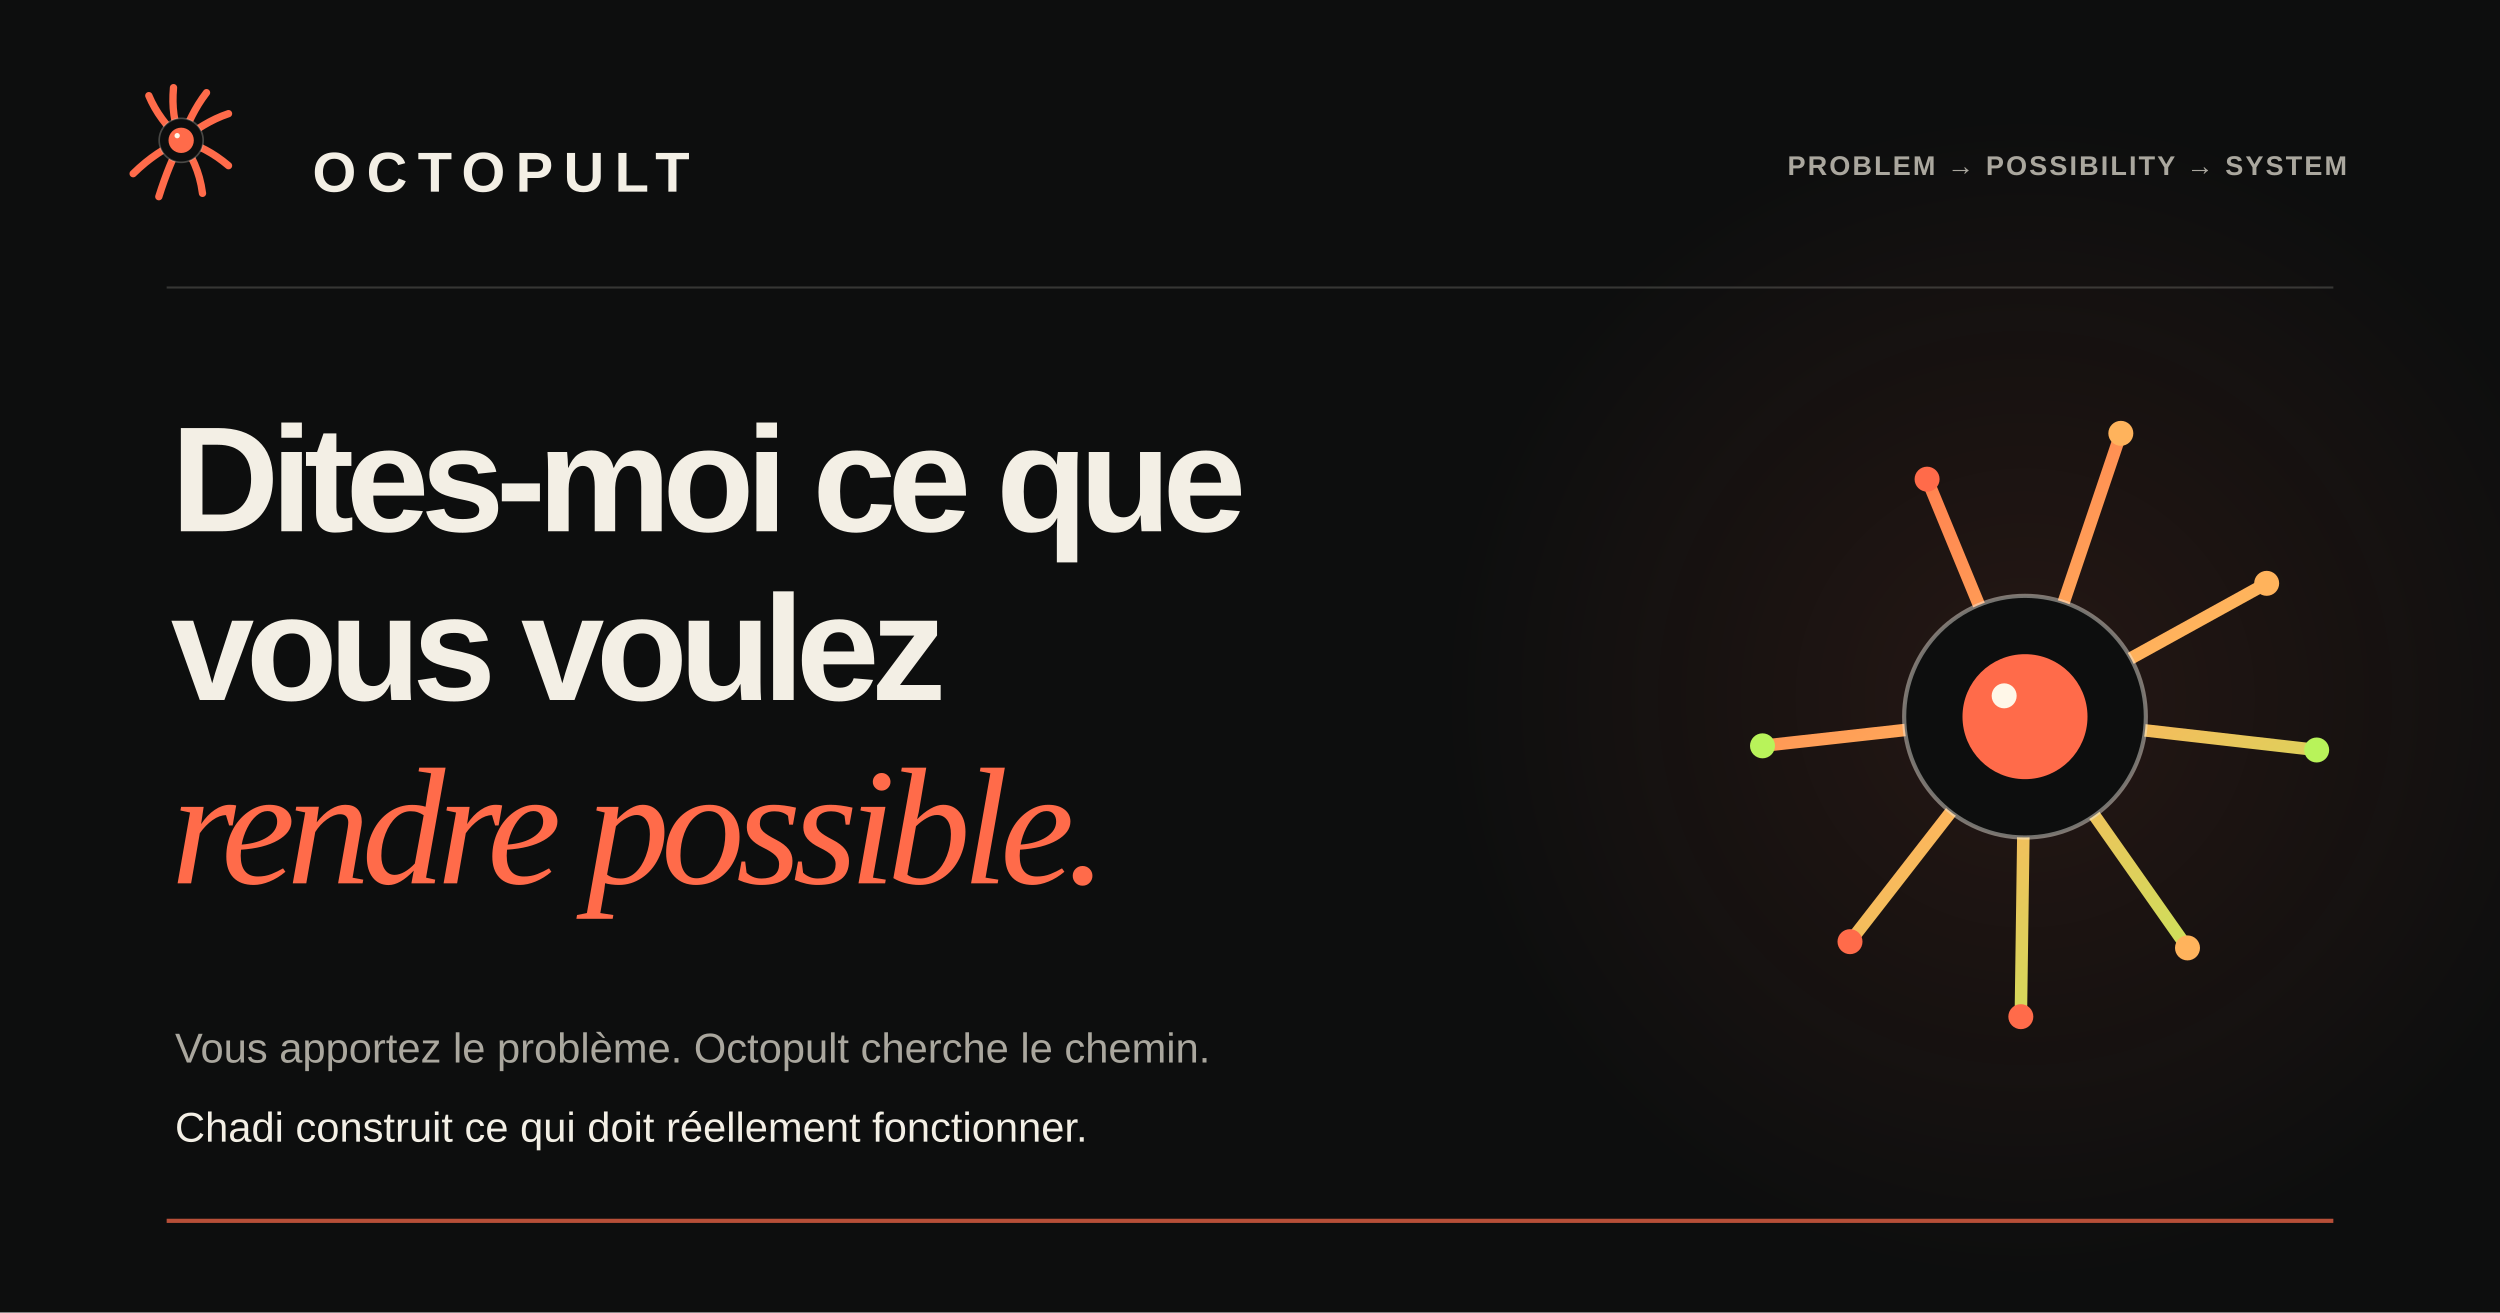
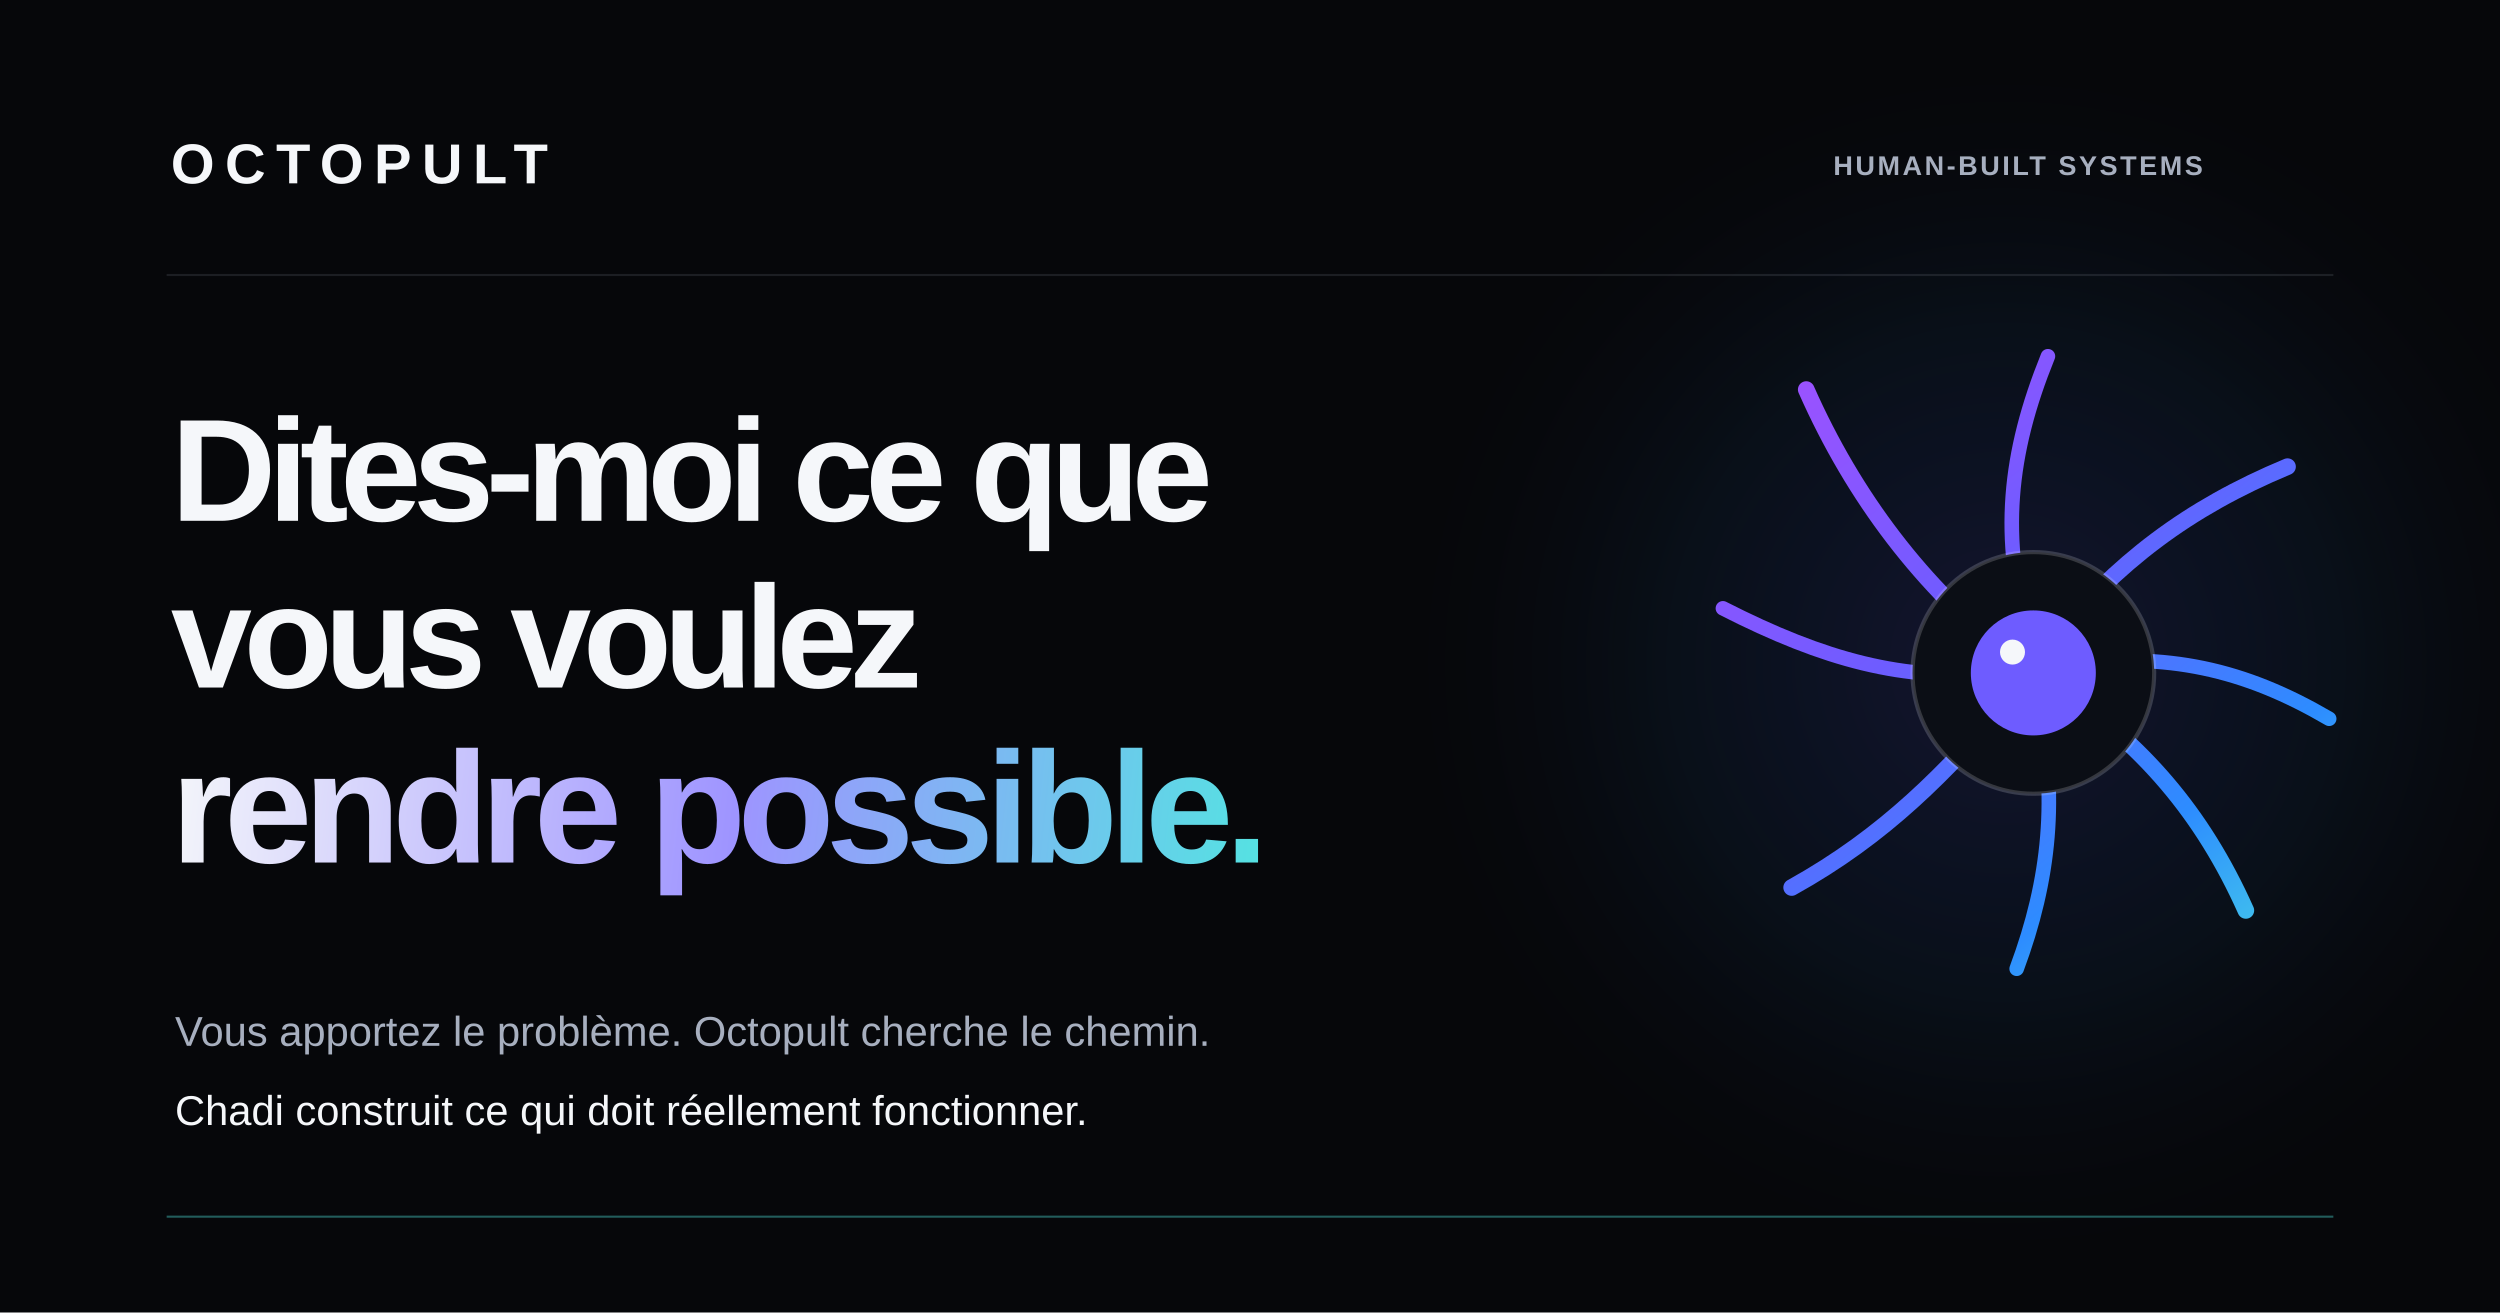
<svg xmlns="http://www.w3.org/2000/svg" width="1200" height="630" viewBox="0 0 1200 630" fill="none">
-   <rect width="1200" height="630" fill="#0D0E0E" />
  <defs>
-     <radialGradient id="halo" cx="0" cy="0" r="1" gradientUnits="userSpaceOnUse" gradientTransform="translate(972 335) rotate(90) scale(280)">
-       <stop stop-color="#FF6B4A" stop-opacity=".10" />
-       <stop offset="1" stop-color="#FF6B4A" stop-opacity="0" />
+     <radialGradient id="halo" cx="0" cy="0" r="1" gradientUnits="userSpaceOnUse" gradientTransform="translate(963 318) rotate(90) scale(300)">
+       <stop stop-color="#6E5CFF" stop-opacity=".15" />
+       <stop offset=".55" stop-color="#2D8CFF" stop-opacity=".06" />
+       <stop offset="1" stop-color="#06070A" stop-opacity="0" />
    </radialGradient>
-     <linearGradient id="energy" x1="875" y1="190" x2="1085" y2="495" gradientUnits="userSpaceOnUse">
-       <stop stop-color="#FF6B4A" />
-       <stop offset=".52" stop-color="#FFB35C" />
-       <stop offset="1" stop-color="#B8F35A" />
+     <linearGradient id="flow" x1="840" y1="165" x2="1100" y2="500" gradientUnits="userSpaceOnUse">
+       <stop stop-color="#A450FF" />
+       <stop offset=".38" stop-color="#6E5CFF" />
+       <stop offset=".72" stop-color="#2D8CFF" />
+       <stop offset="1" stop-color="#4FE8E0" />
+     </linearGradient>
+     <linearGradient id="headline" x1="80" y1="360" x2="625" y2="420" gradientUnits="userSpaceOnUse">
+       <stop stop-color="#F5F7FA" />
+       <stop offset=".5" stop-color="#9E94FF" />
+       <stop offset="1" stop-color="#4FE8E0" />
    </linearGradient>
  </defs>
-   <circle cx="972" cy="335" r="280" fill="url(#halo)" />
-   <line x1="80" y1="138" x2="1120" y2="138" stroke="#F3EFE5" stroke-opacity=".18" />
-   <line x1="80" y1="586" x2="1120" y2="586" stroke="#FF6B4A" stroke-opacity=".7" stroke-width="2" />
-   <g transform="translate(46 28) scale(.16)">
-     <path d="M256 246C212 204 180 162 159 112M256 246C234 194 228 146 233 88M256 246C277 194 296 150 332 103M256 246C302 213 344 184 398 166M256 246C307 260 352 283 398 322M256 246C287 292 311 337 320 405M256 246C232 297 211 345 189 415M256 246C206 270 162 297 112 346" stroke="url(#energy)" stroke-width="22" stroke-linecap="round" />
-     <circle cx="256" cy="246" r="66" fill="#0D0E0E" stroke="#F3EFE5" stroke-opacity=".26" stroke-width="5" />
-     <circle cx="256" cy="246" r="38" fill="#FF6B4A" />
-     <circle cx="244" cy="232" r="8" fill="#FFF7E8" />
+   <rect width="1200" height="630" fill="#06070A" />
+   <circle cx="963" cy="318" r="300" fill="url(#halo)" />
+   <line x1="80" y1="132" x2="1120" y2="132" stroke="#A7AFBF" stroke-opacity=".14" />
+   <line x1="80" y1="584" x2="1120" y2="584" stroke="#4FE8E0" stroke-opacity=".38" />
+   <text x="82" y="88" fill="#F5F7FA" font-family="Arial, Helvetica, sans-serif" font-size="27" font-weight="700" letter-spacing="5">OCTOPULT</text>
+   <text x="880" y="84" fill="#A7AFBF" font-family="Arial, Helvetica, sans-serif" font-size="13" font-weight="700" letter-spacing="1.2">HUMAN-BUILT SYSTEMS</text>
+   <text x="82" y="250" fill="#F5F7FA" font-family="Arial, Helvetica, sans-serif" font-size="70" font-weight="700" letter-spacing="-4">Dites-moi ce que</text>
+   <text x="82" y="330" fill="#F5F7FA" font-family="Arial, Helvetica, sans-serif" font-size="70" font-weight="700" letter-spacing="-4">vous voulez</text>
+   <text x="82" y="414" fill="url(#headline)" font-family="Arial, Helvetica, sans-serif" font-size="76" font-weight="700" letter-spacing="-4">rendre possible.</text>
+   <text x="84" y="502" fill="#A7AFBF" font-family="Arial, Helvetica, sans-serif" font-size="20">Vous apportez le problème. Octopult cherche le chemin.</text>
+   <text x="84" y="540" fill="#F5F7FA" font-family="Arial, Helvetica, sans-serif" font-size="20">Chadi construit ce qui doit réellement fonctionner.</text>
+   <g stroke="url(#flow)" stroke-linecap="round" fill="none">
+     <path d="M965 315C923 282 890 239 867 187" stroke-width="8" />
+     <path d="M974 307C960 258 964 218 983 171" stroke-width="7" />
+     <path d="M984 309C1016 270 1050 244 1098 224" stroke-width="8" />
+     <path d="M992 319C1040 313 1077 321 1118 345" stroke-width="7" />
+     <path d="M988 330C1028 357 1057 390 1078 437" stroke-width="8" />
+     <path d="M978 336C988 382 984 422 968 465" stroke-width="7" />
+     <path d="M966 334C934 371 905 401 860 426" stroke-width="8" />
+     <path d="M958 323C914 327 876 317 827 292" stroke-width="7" />
  </g>
-   <text x="150" y="92" fill="#F3EFE5" font-family="Arial, Helvetica, sans-serif" font-size="27" font-weight="700" letter-spacing="5">OCTOPULT</text>
-   <text x="858" y="84" fill="#AAA79E" font-family="Arial, Helvetica, sans-serif" font-size="13" font-weight="700" letter-spacing="1">PROBLEM → POSSIBILITY → SYSTEM</text>
-   <text x="82" y="255" fill="#F3EFE5" font-family="Arial, Helvetica, sans-serif" font-size="72" font-weight="700" letter-spacing="-4">Dites-moi ce que</text>
-   <text x="82" y="336" fill="#F3EFE5" font-family="Arial, Helvetica, sans-serif" font-size="72" font-weight="700" letter-spacing="-4">vous voulez</text>
-   <text x="82" y="424" fill="#FF6B4A" font-family="Georgia, Times New Roman, serif" font-size="80" font-style="italic" letter-spacing="-4">rendre possible.</text>
-   <text x="84" y="510" fill="#AAA79E" font-family="Arial, Helvetica, sans-serif" font-size="20">Vous apportez le problème. Octopult cherche le chemin.</text>
-   <text x="84" y="548" fill="#F3EFE5" font-family="Arial, Helvetica, sans-serif" font-size="20">Chadi construit ce qui doit réellement fonctionner.</text>
-   <g>
-     <path d="M972 344L925 230M972 344L1018 208M972 344L1088 280M972 344L1112 360M972 344L1050 455M972 344L970 488M972 344L888 452M972 344L846 358" stroke="url(#energy)" stroke-width="6" stroke-linecap="round" />
-     <circle cx="925" cy="230" r="6" fill="#FF6B4A" />
-     <circle cx="1018" cy="208" r="6" fill="#FFB35C" />
-     <circle cx="1088" cy="280" r="6" fill="#FFB35C" />
-     <circle cx="1112" cy="360" r="6" fill="#B8F35A" />
-     <circle cx="1050" cy="455" r="6" fill="#FFB35C" />
-     <circle cx="970" cy="488" r="6" fill="#FF6B4A" />
-     <circle cx="888" cy="452" r="6" fill="#FF6B4A" />
-     <circle cx="846" cy="358" r="6" fill="#B8F35A" />
-     <circle cx="972" cy="344" r="58" fill="#0D0E0E" stroke="#F3EFE5" stroke-opacity=".45" stroke-width="2" />
-     <circle cx="972" cy="344" r="30" fill="#FF6B4A" />
-     <circle cx="962" cy="334" r="6" fill="#FFF7E8" />
-   </g>
+   <circle cx="976" cy="323" r="58" fill="#0B0E15" stroke="#F5F7FA" stroke-opacity=".18" stroke-width="2" />
+   <circle cx="976" cy="323" r="30" fill="#6E5CFF" />
+   <circle cx="966" cy="313" r="6" fill="#F5F7FA" />
</svg>
